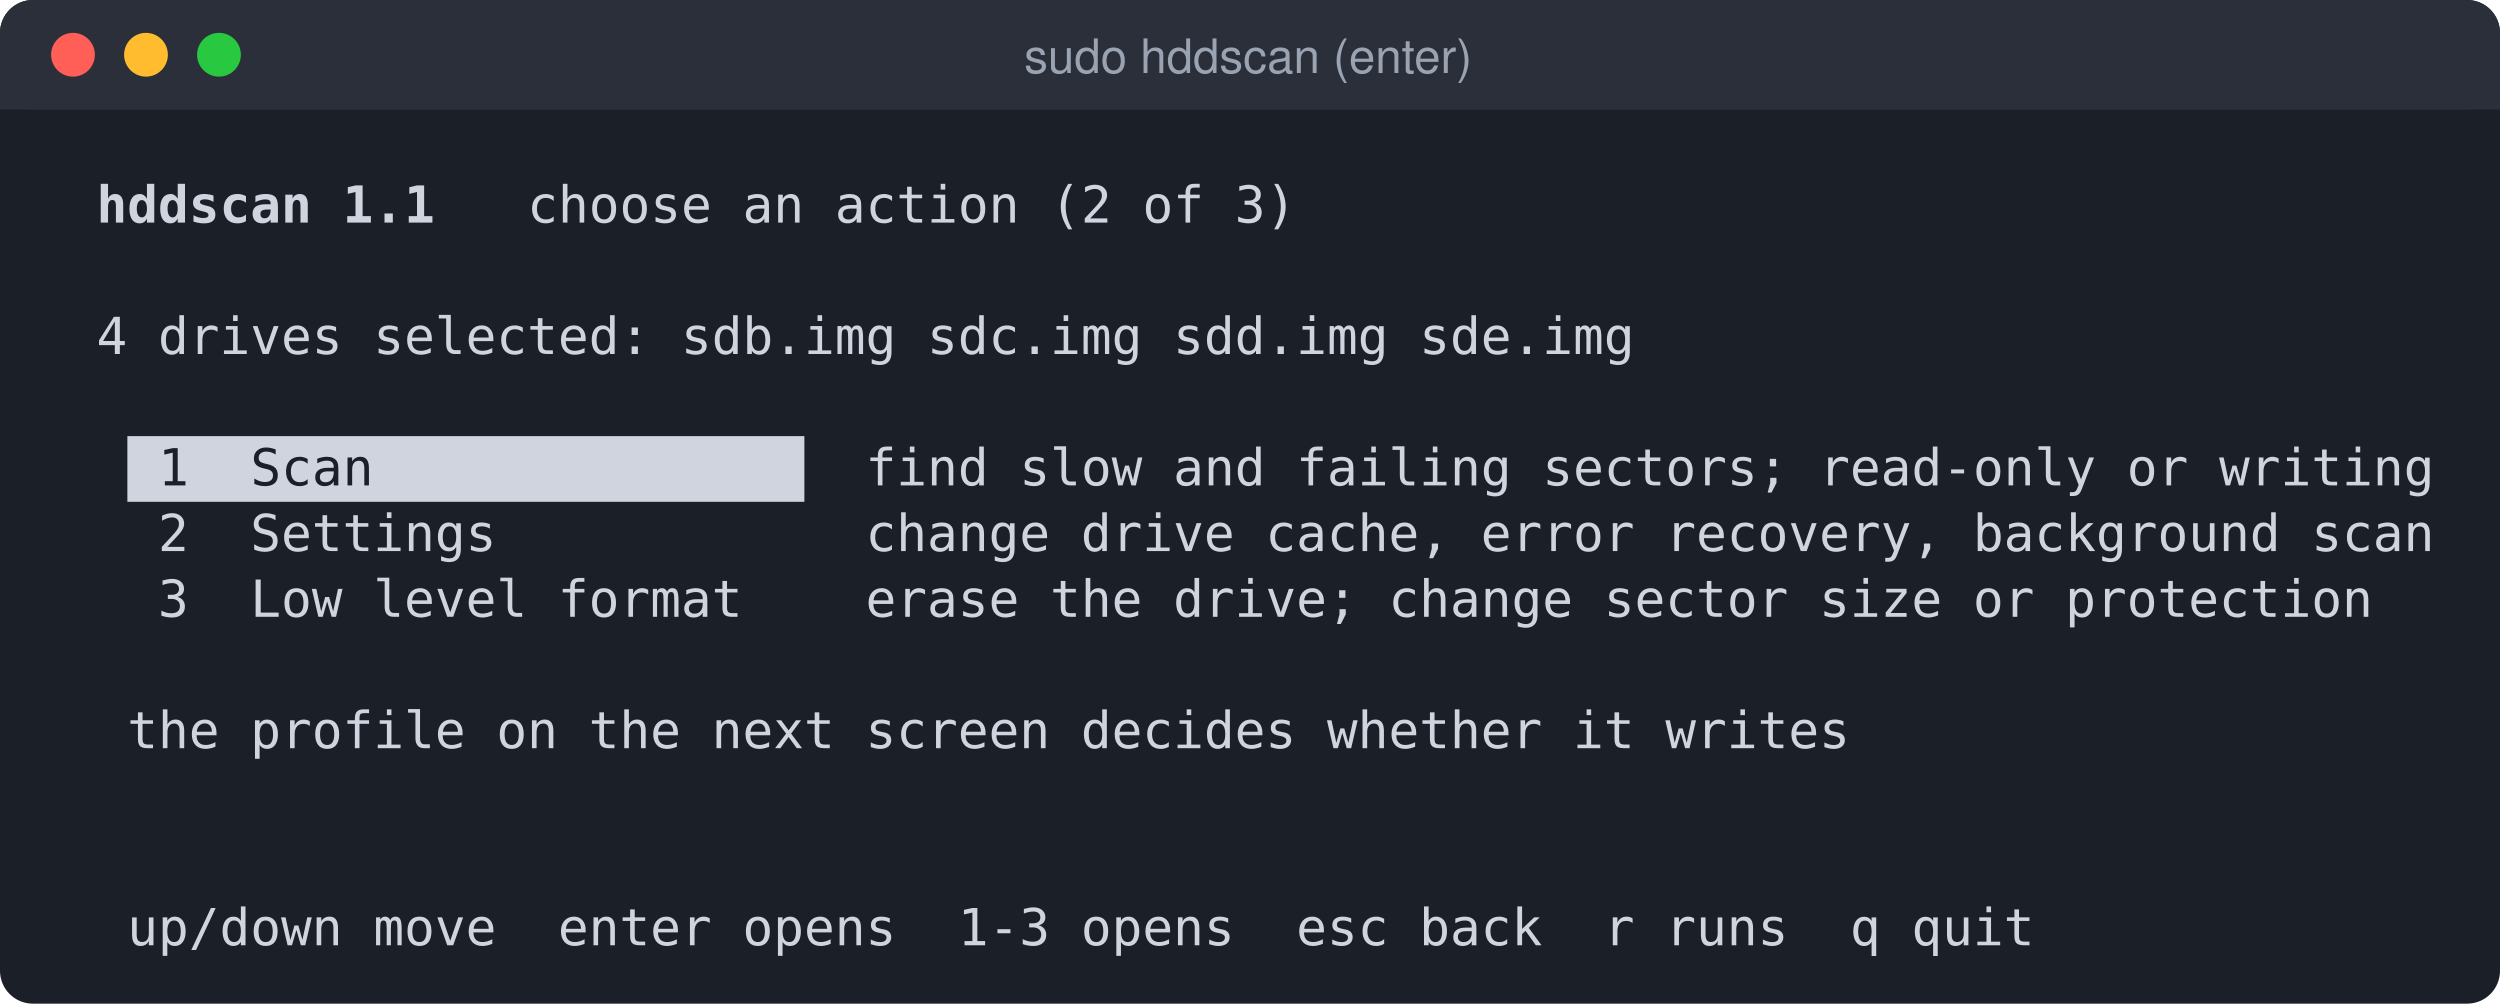
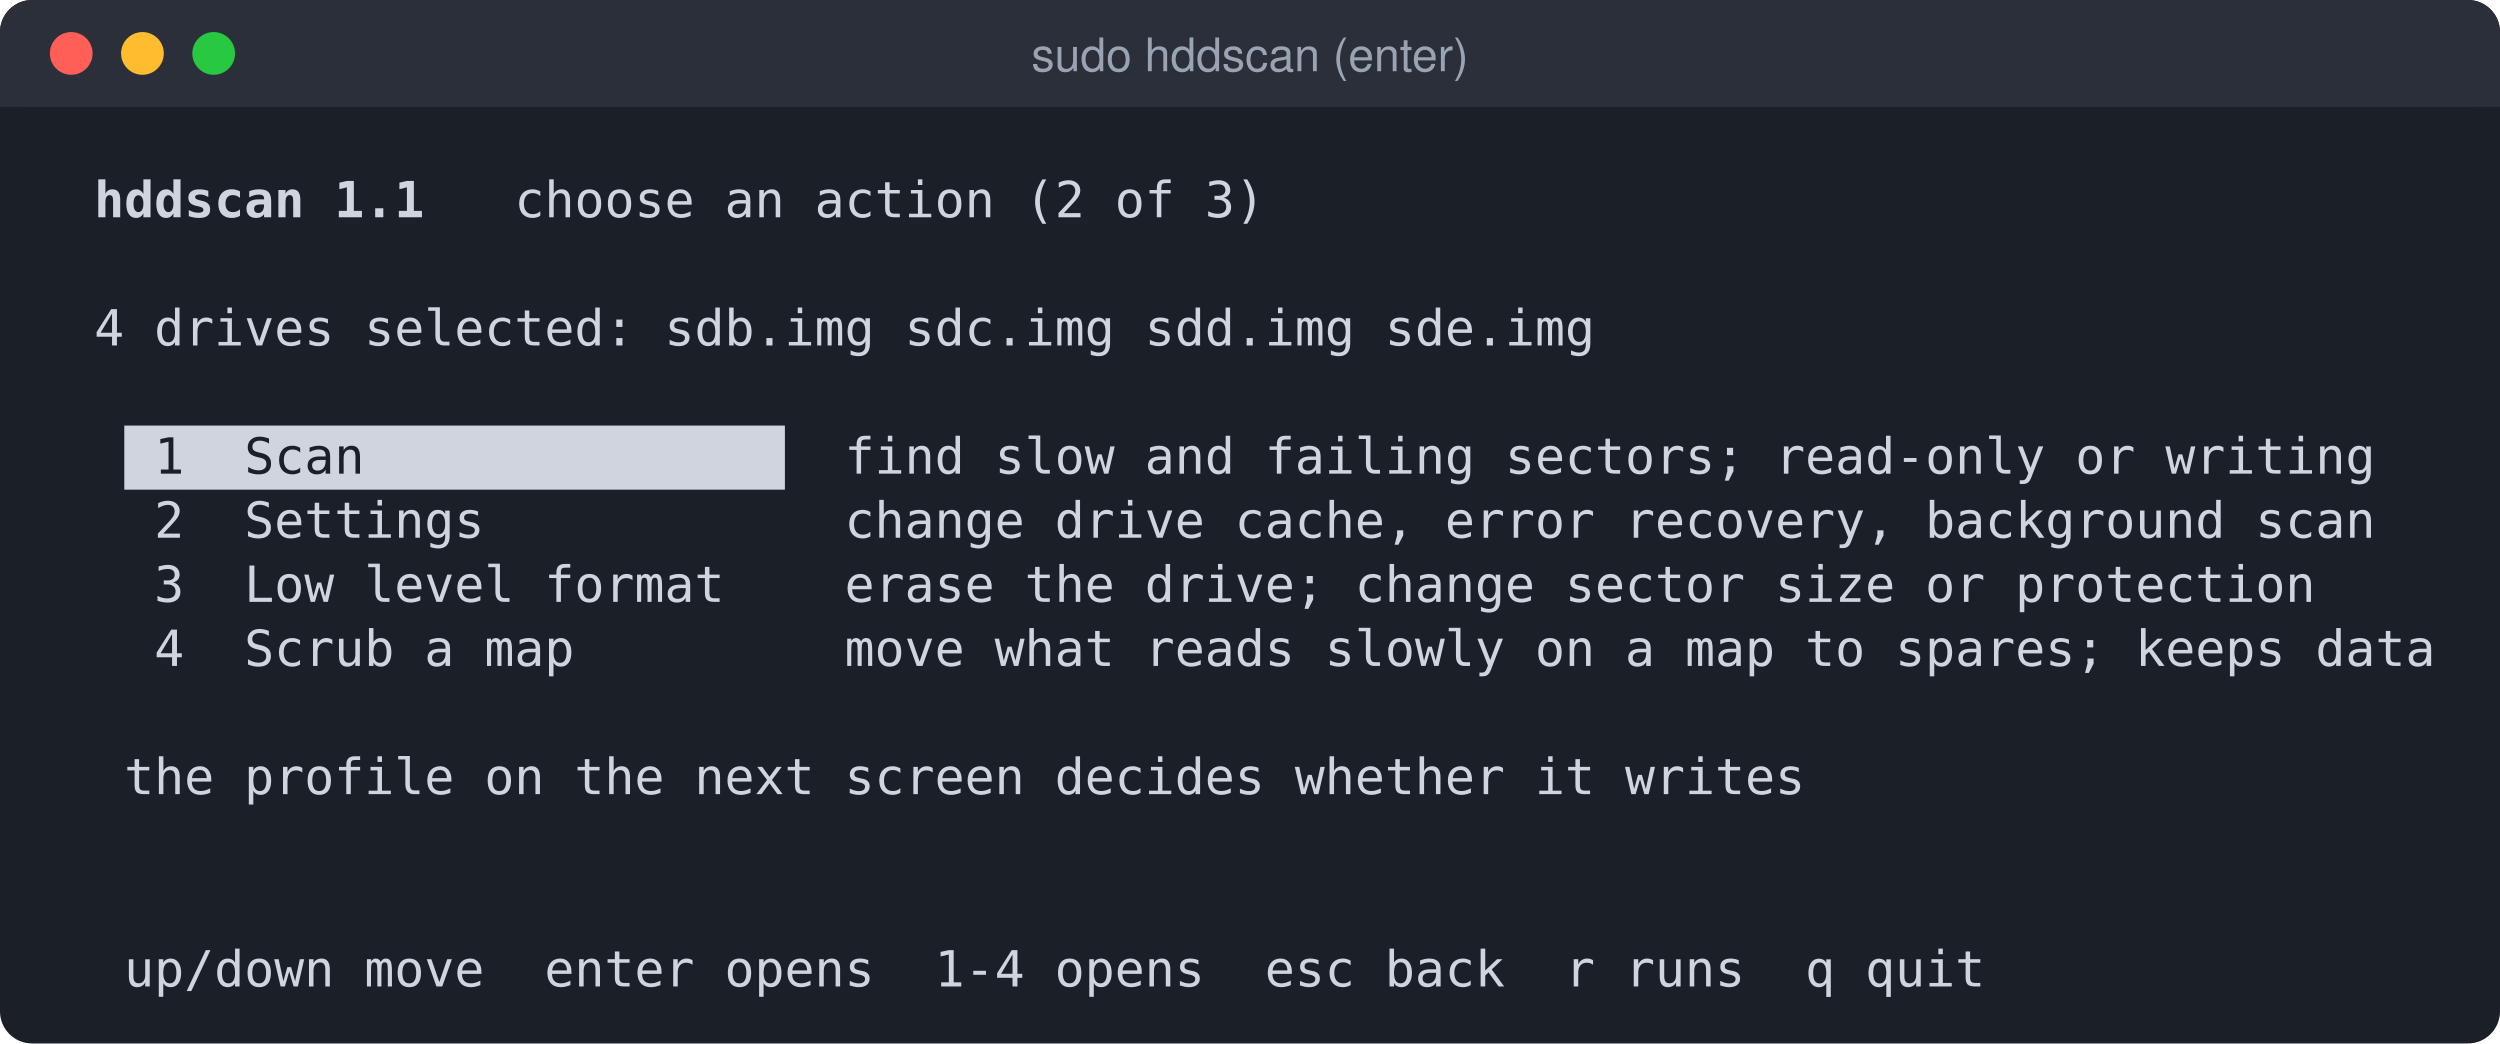
- <svg xmlns="http://www.w3.org/2000/svg" width="685" height="275" viewBox="0 0 685 275" role="img" aria-label="sudo hddscan  (enter)">
-   <rect width="685" height="275" rx="9" fill="#1b1f27" />
-   <rect width="685" height="30" rx="9" fill="#2a2f3a" />
-   <rect y="21" width="685" height="9" fill="#2a2f3a" />
+ <svg xmlns="http://www.w3.org/2000/svg" width="702" height="293" viewBox="0 0 702 293" role="img" aria-label="sudo hddscan  (enter)">
+   <rect width="702" height="293" rx="9" fill="#1b1f27" />
+   <rect width="702" height="30" rx="9" fill="#2a2f3a" />
+   <rect y="21" width="702" height="9" fill="#2a2f3a" />
  <circle cx="20" cy="15" r="6" fill="#ff5f57" />
  <circle cx="40" cy="15" r="6" fill="#febc2e" />
  <circle cx="60" cy="15" r="6" fill="#28c840" />
-   <text x="342" y="20" fill="#9aa3b2" font-family="-apple-system,Segoe UI,Helvetica,Arial,sans-serif" font-size="13" text-anchor="middle">sudo hddscan  (enter)</text>
+   <text x="351" y="20" fill="#9aa3b2" font-family="-apple-system,Segoe UI,Helvetica,Arial,sans-serif" font-size="13" text-anchor="middle">sudo hddscan  (enter)</text>
  <text y="61" font-family="DejaVu Sans Mono,Menlo,Consolas,Liberation Mono,monospace" font-size="14" xml:space="preserve">
    <tspan x="18.0" fill="#d0d4de" font-weight="bold"> hddscan 1.1 </tspan>
-     <tspan x="127.6" fill="#d0d4de">  choose an action (2 of 3)                                     </tspan>
+     <tspan x="127.6" fill="#d0d4de">  choose an action (2 of 3)                                       </tspan>
  </text>
  <text y="97" font-family="DejaVu Sans Mono,Menlo,Consolas,Liberation Mono,monospace" font-size="14" xml:space="preserve">
-     <tspan x="18.0" fill="#d0d4de"> 4 drives selected: sdb.img sdc.img sdd.img sde.img                          </tspan>
+     <tspan x="18.0" fill="#d0d4de"> 4 drives selected: sdb.img sdc.img sdd.img sde.img                            </tspan>
  </text>
  <rect x="34.9" y="119.5" width="185.5" height="18" fill="#d0d4de" />
  <text y="133" font-family="DejaVu Sans Mono,Menlo,Consolas,Liberation Mono,monospace" font-size="14" xml:space="preserve">
    <tspan x="34.9" fill="#1b1f27"> 1  Scan              </tspan>
-     <tspan x="220.3" fill="#d0d4de">  find slow and failing sectors; read-only or writing</tspan>
+     <tspan x="220.3" fill="#d0d4de">  find slow and failing sectors; read-only or writing  </tspan>
  </text>
  <text y="151" font-family="DejaVu Sans Mono,Menlo,Consolas,Liberation Mono,monospace" font-size="14" xml:space="preserve">
-     <tspan x="18.0" fill="#d0d4de">   2  Settings            change drive cache, error recovery, background scan</tspan>
+     <tspan x="18.0" fill="#d0d4de">   2  Settings            change drive cache, error recovery, background scan  </tspan>
  </text>
  <text y="169" font-family="DejaVu Sans Mono,Menlo,Consolas,Liberation Mono,monospace" font-size="14" xml:space="preserve">
-     <tspan x="18.0" fill="#d0d4de">   3  Low level format    erase the drive; change sector size or protection  </tspan>
+     <tspan x="18.0" fill="#d0d4de">   3  Low level format    erase the drive; change sector size or protection    </tspan>
  </text>
-   <text y="205" font-family="DejaVu Sans Mono,Menlo,Consolas,Liberation Mono,monospace" font-size="14" xml:space="preserve">
-     <tspan x="18.0" fill="#d0d4de">  the profile on the next screen decides whether it writes                   </tspan>
+   <text y="187" font-family="DejaVu Sans Mono,Menlo,Consolas,Liberation Mono,monospace" font-size="14" xml:space="preserve">
+     <tspan x="18.0" fill="#d0d4de">   4  Scrub a map         move what reads slowly on a map to spares; keeps data</tspan>
  </text>
-   <text y="259" font-family="DejaVu Sans Mono,Menlo,Consolas,Liberation Mono,monospace" font-size="14" xml:space="preserve">
-     <tspan x="18.0" fill="#d0d4de">  up/down move  enter opens  1-3 opens  esc back  r runs  q quit             </tspan>
+   <text y="223" font-family="DejaVu Sans Mono,Menlo,Consolas,Liberation Mono,monospace" font-size="14" xml:space="preserve">
+     <tspan x="18.0" fill="#d0d4de">  the profile on the next screen decides whether it writes                     </tspan>
+   </text>
+   <text y="277" font-family="DejaVu Sans Mono,Menlo,Consolas,Liberation Mono,monospace" font-size="14" xml:space="preserve">
+     <tspan x="18.0" fill="#d0d4de">  up/down move  enter opens  1-4 opens  esc back  r runs  q quit               </tspan>
  </text>
</svg>
